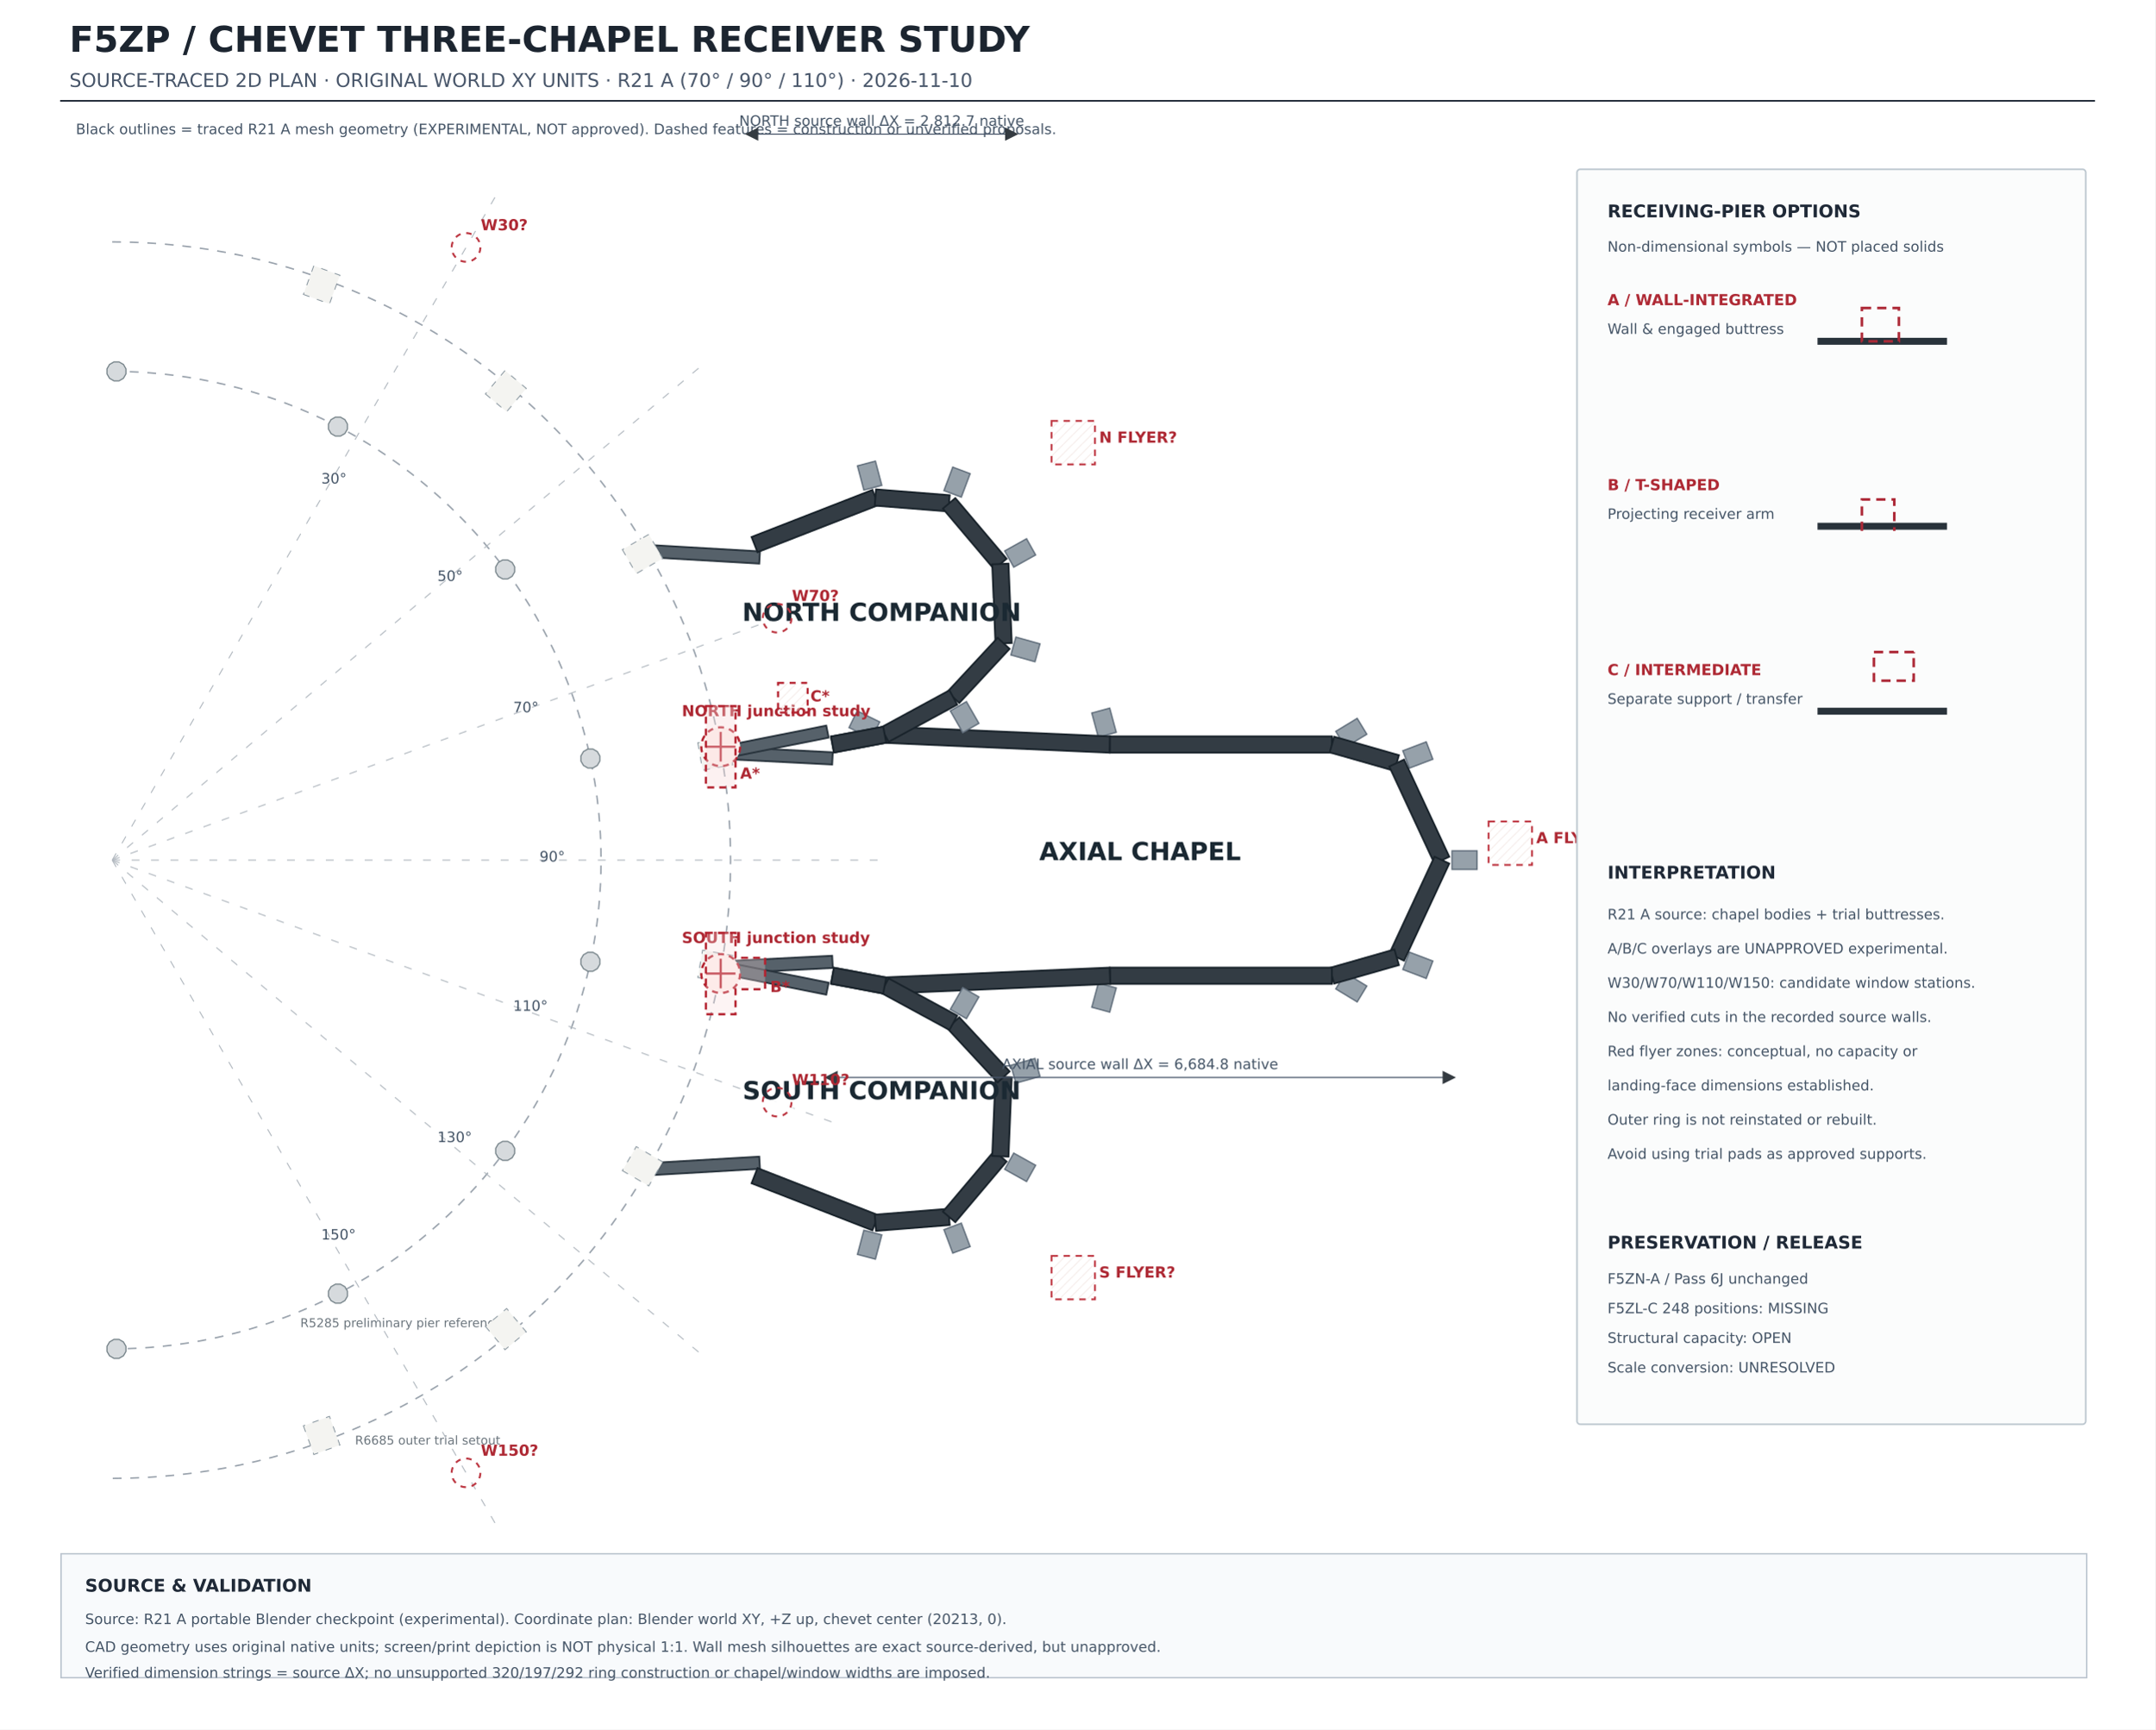
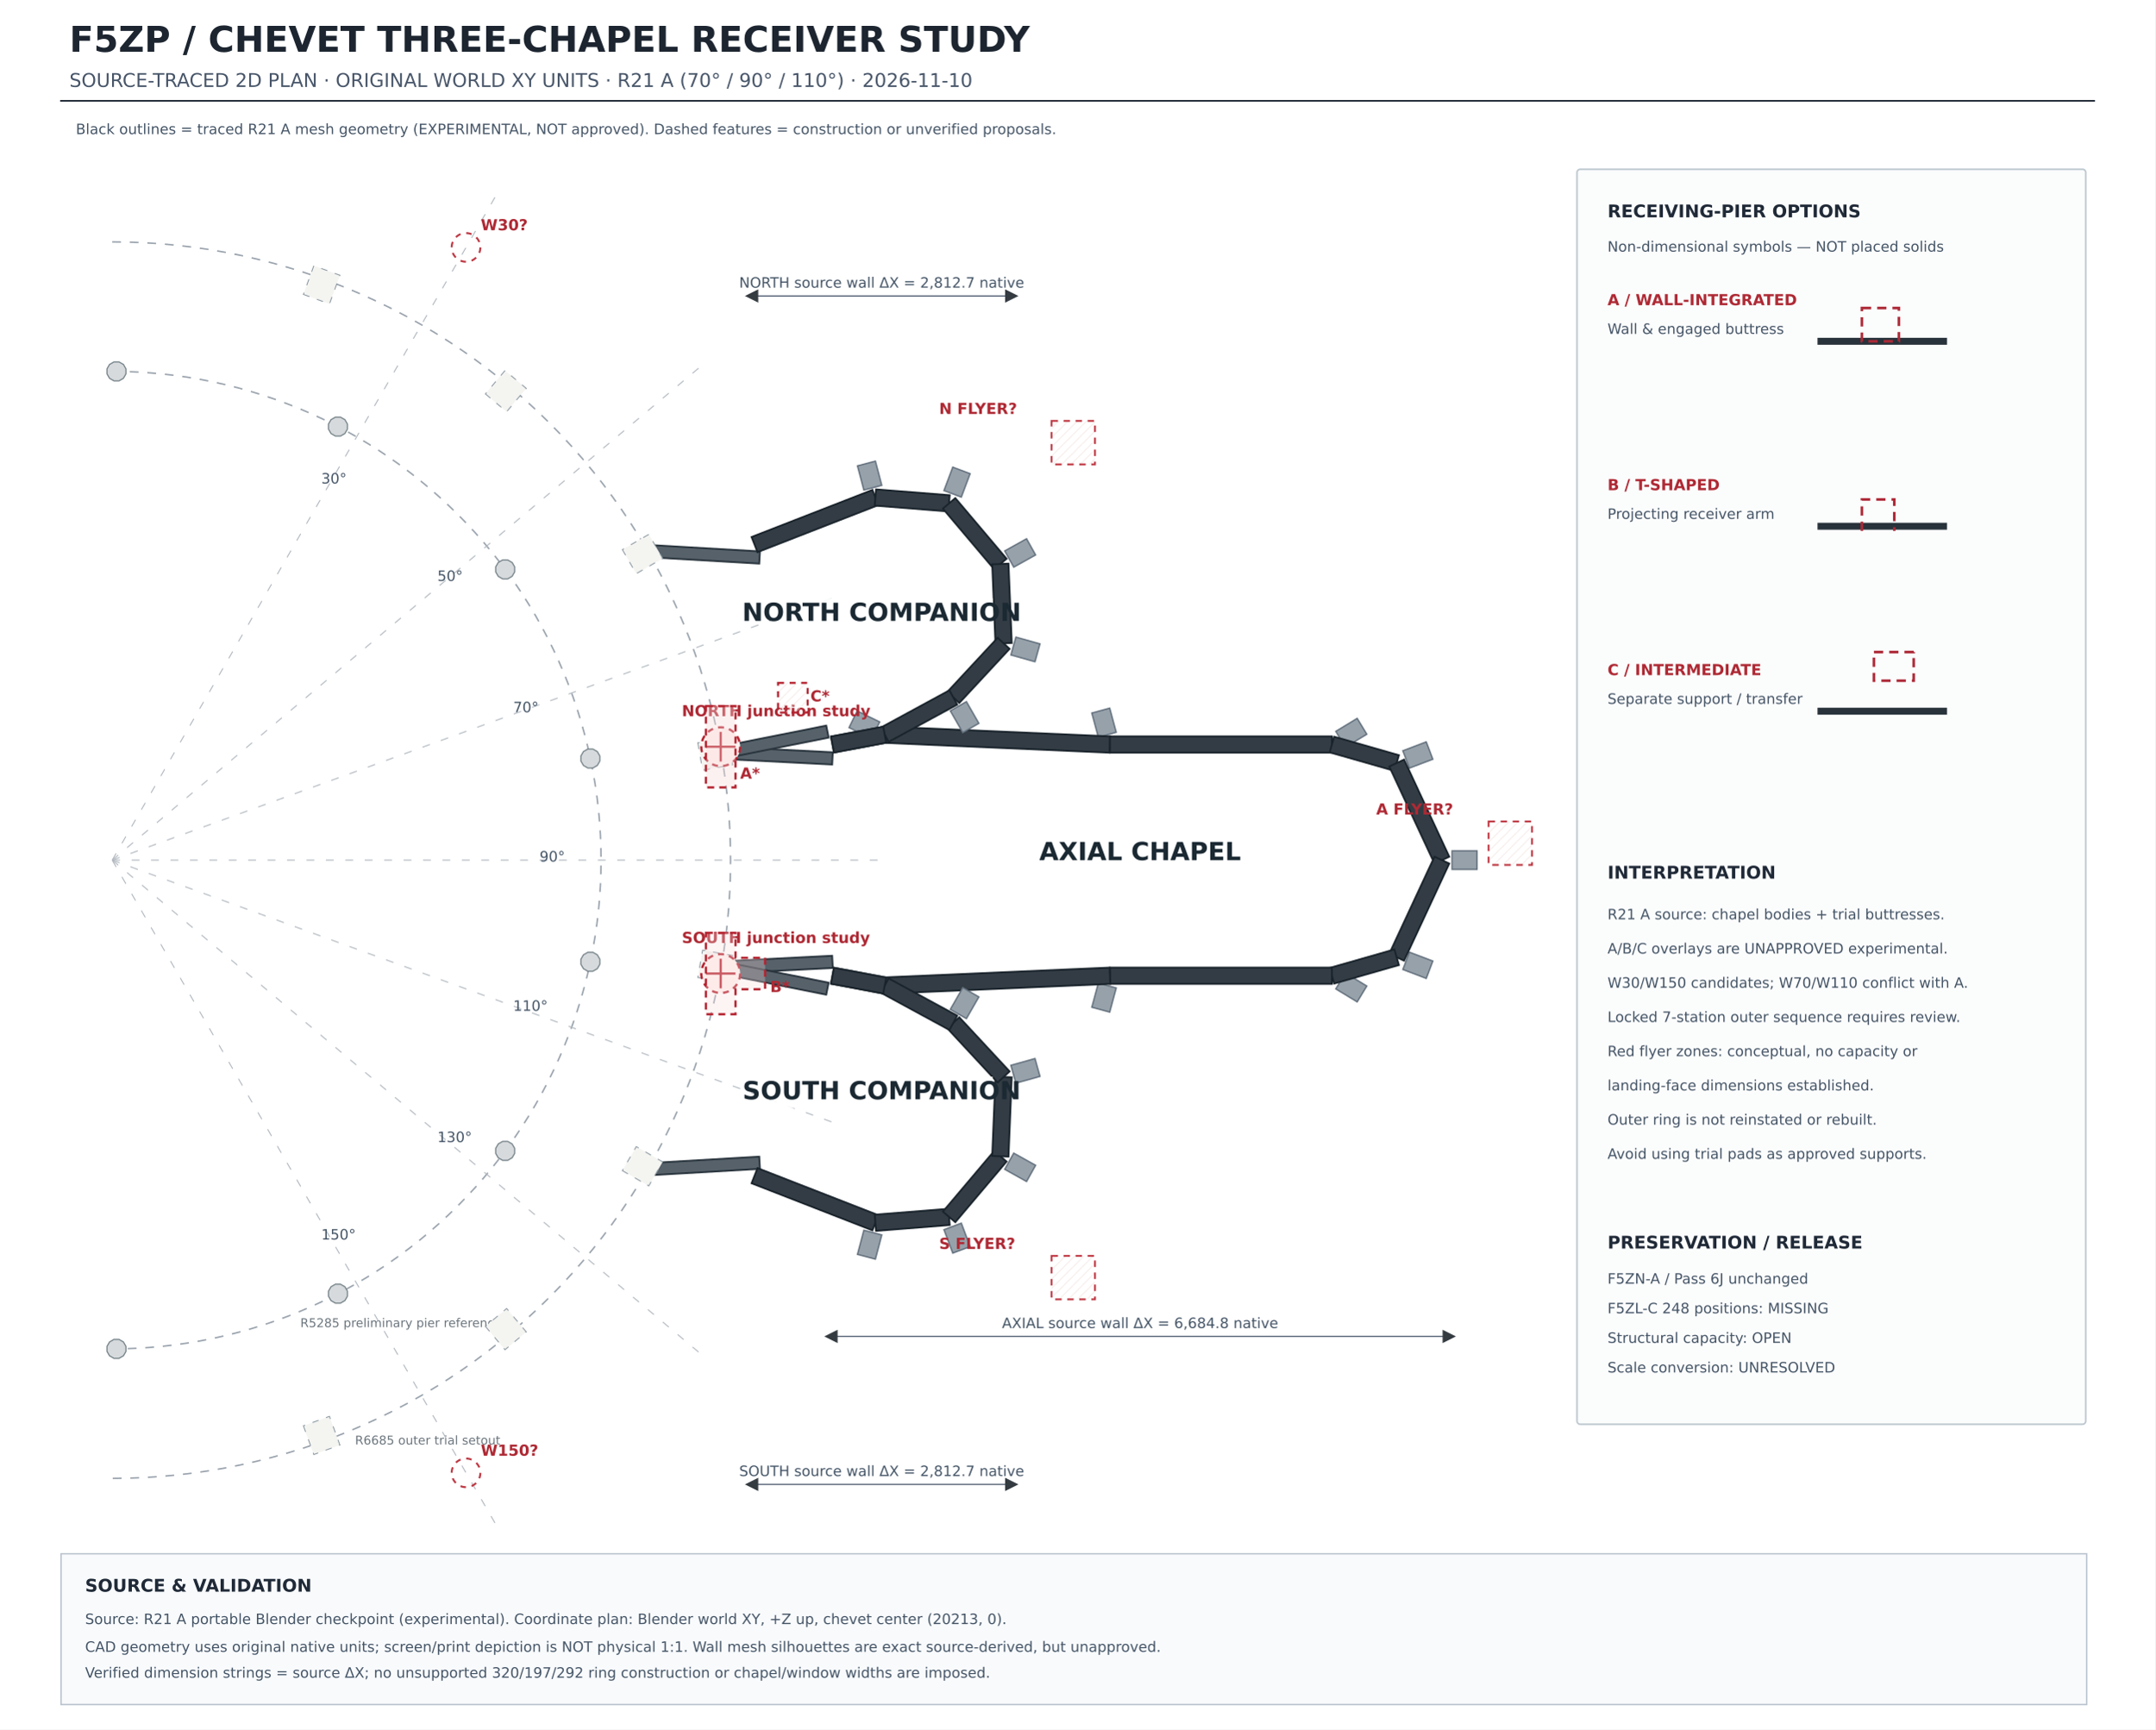
<svg xmlns="http://www.w3.org/2000/svg" width="2330mm" height="1870mm" viewBox="0 0 23300 18700">
  <defs>
    <pattern id="dots" width="100" height="100" patternUnits="userSpaceOnUse">
      <path d="M0 100L100 0" stroke="#efdfdb" stroke-width="6" />
    </pattern>
    <marker id="arrow" viewBox="0 0 12 12" refX="6" refY="6" markerWidth="12" markerHeight="12" orient="auto-start-reverse">
      <path d="M0 0L12 6L0 12Z" fill="#343b41" />
    </marker>
  </defs>
  <rect width="100%" height="100%" fill="#ffffff" />
  <style>
.head{font-family:'DejaVu Sans',sans-serif;font-weight:700;font-size:385px;fill:#1c2530}
.sub{font-family:'DejaVu Sans',sans-serif;font-size:205px;fill:#475569}
.group{font-family:'DejaVu Sans',sans-serif;font-size:270px;font-weight:700;fill:#1b2933}
.label{font-family:'DejaVu Sans',sans-serif;font-size:187px;fill:#334155}
.small{font-family:'DejaVu Sans',sans-serif;font-size:155px;fill:#445466}
.mini{font-family:'DejaVu Sans',sans-serif;font-size:131px;fill:#6a747c}
.red{fill:#ae2934;font-family:'DejaVu Sans',sans-serif;font-size:165px;font-weight:600}
.hdr{font-family:'DejaVu Sans',sans-serif;font-size:190px;font-weight:700;fill:#1f2937}
</style>
  <text class="head" x="750" y="560">F5ZP  /  CHEVET THREE-CHAPEL RECEIVER STUDY</text>
  <text class="sub" x="750" y="940">SOURCE-TRACED 2D PLAN  ·  ORIGINAL WORLD XY UNITS  ·  R21 A (70° / 90° / 110°)  ·  2026-11-10</text>
  <path d="M650 1090 H22650" stroke="#1f2937" stroke-width="18" />
  <text class="small" x="820" y="1450">Black outlines = traced R21 A mesh geometry (EXPERIMENTAL, NOT approved). Dashed features = construction or unverified proposals.</text>
  <polyline points="1213.00,4015.00 1351.35,4016.81 1489.60,4022.24 1627.66,4031.29 1765.43,4043.95 1902.83,4060.21 2039.76,4080.07 2176.11,4103.50 2311.81,4130.49 2446.76,4161.02 2580.86,4195.08 2714.02,4232.64 2846.15,4273.67 2977.17,4318.14 3106.97,4366.03 3235.48,4417.30 3362.60,4471.91 3488.25,4529.84 3612.34,4591.03 3734.78,4655.45 3855.50,4723.06 3974.40,4793.80 4091.42,4867.63 4206.46,4944.49 4319.45,5024.35 4430.30,5107.13 4538.96,5192.78 4645.33,5281.25 4749.36,5372.48 4850.95,5466.40 4950.06,5562.94 5046.60,5662.05 5140.52,5763.64 5231.75,5867.67 5320.22,5974.04 5405.87,6082.70 5488.65,6193.55 5568.51,6306.54 5645.37,6421.58 5719.20,6538.60 5789.94,6657.50 5857.55,6778.22 5921.97,6900.66 5983.16,7024.75 6041.09,7150.40 6095.70,7277.52 6146.97,7406.03 6194.86,7535.83 6239.33,7666.85 6280.36,7798.98 6317.92,7932.14 6351.98,8066.24 6382.51,8201.19 6409.50,8336.89 6432.93,8473.24 6452.79,8610.17 6469.05,8747.57 6481.71,8885.34 6490.76,9023.40 6496.19,9161.65 6498.00,9300.00 6496.19,9438.35 6490.76,9576.60 6481.71,9714.66 6469.05,9852.43 6452.79,9989.83 6432.93,10126.76 6409.50,10263.11 6382.51,10398.81 6351.98,10533.76 6317.92,10667.86 6280.36,10801.02 6239.33,10933.15 6194.86,11064.17 6146.97,11193.97 6095.70,11322.48 6041.09,11449.60 5983.16,11575.25 5921.97,11699.34 5857.55,11821.78 5789.94,11942.50 5719.20,12061.40 5645.37,12178.42 5568.51,12293.46 5488.65,12406.45 5405.87,12517.30 5320.22,12625.96 5231.75,12732.33 5140.52,12836.36 5046.60,12937.95 4950.06,13037.06 4850.95,13133.60 4749.36,13227.52 4645.33,13318.75 4538.96,13407.22 4430.30,13492.87 4319.45,13575.65 4206.46,13655.51 4091.42,13732.37 3974.40,13806.20 3855.50,13876.94 3734.78,13944.55 3612.34,14008.97 3488.25,14070.16 3362.60,14128.09 3235.48,14182.70 3106.97,14233.97 2977.17,14281.86 2846.15,14326.33 2714.02,14367.36 2580.86,14404.92 2446.76,14438.98 2311.81,14469.51 2176.11,14496.50 2039.76,14519.93 1902.83,14539.79 1765.43,14556.05 1627.66,14568.71 1489.60,14577.76 1351.35,14583.19 1213.00,14585.00" fill="none" stroke="#99a2ac" stroke-width="16" stroke-dasharray="95 95" />
  <text class="mini" x="3246.5" y="14349.8">R5285 preliminary pier reference</text>
  <polyline points="1213.00,2615.00 1387.99,2617.29 1562.87,2624.16 1737.50,2635.61 1911.77,2651.62 2085.57,2672.19 2258.76,2697.30 2431.24,2726.94 2602.89,2761.08 2773.58,2799.71 2943.21,2842.79 3111.64,2890.29 3278.78,2942.19 3444.50,2998.44 3608.69,3059.01 3771.24,3123.87 3932.03,3192.95 4090.97,3266.22 4247.93,3343.62 4402.81,3425.11 4555.50,3510.62 4705.90,3600.10 4853.91,3693.49 4999.43,3790.72 5142.34,3891.72 5282.57,3996.43 5420.01,4104.78 5554.56,4216.69 5686.14,4332.08 5814.65,4450.87 5940.01,4572.99 6062.13,4698.35 6180.92,4826.86 6296.31,4958.44 6408.22,5092.99 6516.57,5230.43 6621.28,5370.66 6722.28,5513.57 6819.51,5659.09 6912.90,5807.10 7002.38,5957.50 7087.89,6110.19 7169.38,6265.07 7246.78,6422.03 7320.05,6580.97 7389.13,6741.76 7453.99,6904.31 7514.56,7068.50 7570.81,7234.22 7622.71,7401.36 7670.21,7569.79 7713.29,7739.42 7751.92,7910.11 7786.06,8081.76 7815.70,8254.24 7840.81,8427.43 7861.38,8601.23 7877.39,8775.50 7888.84,8950.13 7895.71,9125.01 7898.00,9300.00 7895.71,9474.99 7888.84,9649.87 7877.39,9824.50 7861.38,9998.77 7840.81,10172.57 7815.70,10345.76 7786.06,10518.24 7751.92,10689.89 7713.29,10860.58 7670.21,11030.21 7622.71,11198.64 7570.81,11365.78 7514.56,11531.50 7453.99,11695.69 7389.13,11858.24 7320.05,12019.03 7246.78,12177.97 7169.38,12334.93 7087.89,12489.81 7002.38,12642.50 6912.90,12792.90 6819.51,12940.91 6722.28,13086.43 6621.28,13229.34 6516.57,13369.57 6408.22,13507.01 6296.31,13641.56 6180.92,13773.14 6062.13,13901.65 5940.01,14027.01 5814.65,14149.13 5686.14,14267.92 5554.56,14383.31 5420.01,14495.22 5282.57,14603.57 5142.34,14708.28 4999.43,14809.28 4853.91,14906.51 4705.90,14999.90 4555.50,15089.38 4402.81,15174.89 4247.93,15256.38 4090.97,15333.78 3932.03,15407.05 3771.24,15476.13 3608.69,15540.99 3444.50,15601.56 3278.78,15657.81 3111.64,15709.71 2943.21,15757.21 2773.58,15800.29 2602.89,15838.92 2431.24,15873.06 2258.76,15902.70 2085.57,15927.81 1911.77,15948.38 1737.50,15964.39 1562.87,15975.84 1387.99,15982.71 1213.00,15985.00" fill="none" stroke="#99a2ac" stroke-width="16" stroke-dasharray="95 95" />
  <text class="mini" x="3838.2" y="15618.7">R6685 outer trial setout</text>
  <line x1="1213.0" y1="9300.0" x2="5388.00" y2="2068.69" stroke="#b2b9c0" stroke-dasharray="85 125" stroke-width="11" />
  <text class="small" x="3473.0" y="5227.4">30°</text>
  <line x1="1213.0" y1="9300.0" x2="7609.47" y2="3932.72" stroke="#b2b9c0" stroke-dasharray="85 125" stroke-width="11" />
  <text class="small" x="4728.7" y="6281.0">50°</text>
  <line x1="1213.0" y1="9300.0" x2="9059.43" y2="6444.13" stroke="#b2b9c0" stroke-dasharray="85 125" stroke-width="11" />
  <text class="small" x="5548.3" y="7700.7">70°</text>
  <line x1="1213.0" y1="9300.0" x2="9563.00" y2="9300.00" stroke="#b2b9c0" stroke-dasharray="85 125" stroke-width="11" />
  <text class="small" x="5833.0" y="9315.0">90°</text>
  <line x1="1213.0" y1="9300.0" x2="9059.43" y2="12155.87" stroke="#b2b9c0" stroke-dasharray="85 125" stroke-width="11" />
  <text class="small" x="5548.3" y="10929.3">110°</text>
  <line x1="1213.0" y1="9300.0" x2="7609.47" y2="14667.28" stroke="#b2b9c0" stroke-dasharray="85 125" stroke-width="11" />
  <text class="small" x="4728.7" y="12349.0">130°</text>
  <line x1="1213.0" y1="9300.0" x2="5388.00" y2="16531.31" stroke="#b2b9c0" stroke-dasharray="85 125" stroke-width="11" />
  <text class="small" x="3473.0" y="13402.6">150°</text>
  <polygon points="1156.73,4042.64 1184.17,4090.15 1231.68,4117.59 1286.55,4117.59 1334.07,4090.15 1361.51,4042.64 1361.51,3987.77 1334.07,3940.25 1286.55,3912.81 1231.68,3912.81 1184.17,3940.25 1156.73,3987.77" fill="#d6dadd" stroke="#78858b" stroke-width="13" stroke-dasharray="" />
  <polygon points="6280.12,10426.25 6307.56,10473.77 6355.07,10501.20 6409.95,10501.20 6457.46,10473.77 6484.90,10426.25 6484.90,10371.38 6457.46,10323.86 6409.95,10296.43 6355.07,10296.43 6307.56,10323.86 6280.12,10371.38" fill="#d6dadd" stroke="#78858b" stroke-width="13" stroke-dasharray="" />
  <polygon points="5358.99,12471.07 5386.43,12518.59 5433.95,12546.03 5488.82,12546.03 5536.34,12518.59 5563.77,12471.07 5563.77,12416.20 5536.34,12368.69 5488.82,12341.25 5433.95,12341.25 5386.43,12368.69 5358.99,12416.20" fill="#d6dadd" stroke="#78858b" stroke-width="13" stroke-dasharray="" />
  <polygon points="3550.95,14015.29 3578.39,14062.81 3625.91,14090.24 3680.78,14090.24 3728.29,14062.81 3755.73,14015.29 3755.73,13960.42 3728.29,13912.90 3680.78,13885.46 3625.91,13885.46 3578.39,13912.90 3550.95,13960.42" fill="#d6dadd" stroke="#78858b" stroke-width="13" stroke-dasharray="" />
  <polygon points="1156.73,14612.23 1184.17,14659.75 1231.68,14687.19 1286.55,14687.19 1334.07,14659.75 1361.51,14612.23 1361.51,14557.36 1334.07,14509.85 1286.55,14482.41 1231.68,14482.41 1184.17,14509.85 1156.73,14557.36" fill="#d6dadd" stroke="#78858b" stroke-width="13" stroke-dasharray="" />
  <polygon points="3550.95,4639.58 3578.39,4687.10 3625.91,4714.54 3680.78,4714.54 3728.29,4687.10 3755.73,4639.58 3755.73,4584.71 3728.29,4537.19 3680.78,4509.76 3625.91,4509.76 3578.39,4537.19 3550.95,4584.71" fill="#d6dadd" stroke="#78858b" stroke-width="13" stroke-dasharray="" />
  <polygon points="5358.99,6183.80 5386.43,6231.31 5433.95,6258.75 5488.82,6258.75 5536.34,6231.31 5563.77,6183.80 5563.77,6128.93 5536.34,6081.41 5488.82,6053.97 5433.95,6053.97 5386.43,6081.41 5358.99,6128.93" fill="#d6dadd" stroke="#78858b" stroke-width="13" stroke-dasharray="" />
  <polygon points="6280.12,8228.62 6307.56,8276.14 6355.07,8303.57 6409.95,8303.57 6457.46,8276.14 6484.90,8228.62 6484.90,8173.75 6457.46,8126.23 6409.95,8098.80 6355.07,8098.80 6307.56,8126.23 6280.12,8173.75" fill="#d6dadd" stroke="#78858b" stroke-width="13" stroke-dasharray="" />
  <polygon points="9179.62,7866.73 9422.17,7985.35 9510.04,7805.68 9267.49,7687.07" fill="#96a1aa" stroke="#64717e" stroke-width="15" stroke-dasharray="" />
  <polygon points="11804.26,7709.29 11874.75,7969.92 12067.81,7917.71 11997.33,7657.07" fill="#96a1aa" stroke="#64717e" stroke-width="15" stroke-dasharray="" />
  <polygon points="14442.23,7907.46 14545.91,8078.49 14776.79,7938.52 14673.11,7767.49" fill="#96a1aa" stroke="#64717e" stroke-width="15" stroke-dasharray="" />
  <polygon points="15167.29,8117.44 15238.36,8304.38 15490.73,8208.44 15419.66,8021.49" fill="#96a1aa" stroke="#64717e" stroke-width="15" stroke-dasharray="" />
  <polygon points="15698.82,9400.00 15968.82,9400.00 15968.82,9200.00 15698.82,9200.00" fill="#96a1aa" stroke="#64717e" stroke-width="15" stroke-dasharray="" />
  <polygon points="15167.29,10482.56 15419.66,10578.51 15490.73,10391.56 15238.36,10295.62" fill="#96a1aa" stroke="#64717e" stroke-width="15" stroke-dasharray="" />
  <polygon points="14442.23,10692.54 14673.11,10832.51 14776.79,10661.48 14545.91,10521.51" fill="#96a1aa" stroke="#64717e" stroke-width="15" stroke-dasharray="" />
  <polygon points="11804.26,10890.71 11997.33,10942.93 12067.81,10682.29 11874.75,10630.08" fill="#96a1aa" stroke="#64717e" stroke-width="15" stroke-dasharray="" />
  <polygon points="7793.11,10394.92 7799.77,10526.75 9003.33,10465.92 8996.67,10334.08" fill="#56616a" stroke="#29343d" stroke-width="19" stroke-dasharray="" />
  <polygon points="7793.11,8205.08 8996.67,8265.92 9003.33,8134.08 7799.77,8073.25" fill="#56616a" stroke="#29343d" stroke-width="19" stroke-dasharray="" />
  <polygon points="8983.75,7963.51 9016.25,8136.49 9581.17,8030.33 9548.67,7857.35" fill="#333c44" stroke="#19232b" stroke-width="19" stroke-dasharray="" />
  <polygon points="8983.75,10636.49 9548.67,10742.65 9581.17,10569.67 9016.25,10463.51" fill="#333c44" stroke="#19232b" stroke-width="19" stroke-dasharray="" />
  <polygon points="9561.09,8031.76 11996.17,8137.92 12003.83,7962.08 9568.75,7855.92" fill="#333c44" stroke="#19232b" stroke-width="19" stroke-dasharray="" />
  <polygon points="12000.00,8138.00 14400.00,8138.00 14400.00,7962.00 12000.00,7962.00" fill="#333c44" stroke="#19232b" stroke-width="19" stroke-dasharray="" />
  <polygon points="14375.82,8134.61 15075.82,8334.61 15124.18,8165.39 14424.18,7965.39" fill="#333c44" stroke="#19232b" stroke-width="19" stroke-dasharray="" />
  <polygon points="15020.22,8287.14 15509.04,9337.14 15668.60,9262.86 15179.78,8212.86" fill="#333c44" stroke="#19232b" stroke-width="19" stroke-dasharray="" />
  <polygon points="15020.22,10312.86 15179.78,10387.14 15668.60,9337.14 15509.04,9262.86" fill="#333c44" stroke="#19232b" stroke-width="19" stroke-dasharray="" />
  <polygon points="14375.82,10465.39 14424.18,10634.61 15124.18,10434.61 15075.82,10265.39" fill="#333c44" stroke="#19232b" stroke-width="19" stroke-dasharray="" />
  <polygon points="12000.00,10638.00 14400.00,10638.00 14400.00,10462.00 12000.00,10462.00" fill="#333c44" stroke="#19232b" stroke-width="19" stroke-dasharray="" />
  <polygon points="9561.09,10568.24 9568.75,10744.08 12003.83,10637.92 11996.17,10462.08" fill="#333c44" stroke="#19232b" stroke-width="19" stroke-dasharray="" />
  <polygon points="9270.67,5036.90 9339.49,5297.98 9532.88,5247.01 9464.06,4985.92" fill="#96a1aa" stroke="#64717e" stroke-width="15" stroke-dasharray="" />
  <polygon points="10205.90,5303.91 10393.12,5374.24 10488.07,5121.49 10300.85,5051.15" fill="#96a1aa" stroke="#64717e" stroke-width="15" stroke-dasharray="" />
  <polygon points="10862.49,5956.80 10959.87,6131.49 11195.71,6000.04 11098.34,5825.35" fill="#96a1aa" stroke="#64717e" stroke-width="15" stroke-dasharray="" />
  <polygon points="10929.44,7081.47 11189.44,7154.26 11243.36,6961.67 10983.36,6888.87" fill="#96a1aa" stroke="#64717e" stroke-width="15" stroke-dasharray="" />
  <polygon points="10274.56,7686.13 10408.90,7920.34 10582.38,7820.83 10448.05,7586.62" fill="#96a1aa" stroke="#64717e" stroke-width="15" stroke-dasharray="" />
  <polygon points="7783.54,8074.43 7809.33,8203.89 8958.44,7974.96 8932.65,7845.50" fill="#56616a" stroke="#29343d" stroke-width="19" stroke-dasharray="" />
  <polygon points="6998.56,6023.39 8208.28,6093.56 8215.92,5961.78 7006.20,5891.61" fill="#56616a" stroke="#29343d" stroke-width="19" stroke-dasharray="" />
  <polygon points="8125.70,5805.91 8189.59,5969.90 9496.17,5460.86 9432.28,5296.87" fill="#333c44" stroke="#19232b" stroke-width="19" stroke-dasharray="" />
  <polygon points="9457.26,5466.59 10253.86,5529.77 10267.78,5354.32 9471.18,5291.14" fill="#333c44" stroke="#19232b" stroke-width="19" stroke-dasharray="" />
  <polygon points="10193.62,5498.86 10747.89,6154.51 10882.30,6040.89 10328.03,5385.23" fill="#333c44" stroke="#19232b" stroke-width="19" stroke-dasharray="" />
  <polygon points="10727.17,6101.32 10762.54,6959.14 10938.40,6951.89 10903.02,6094.07" fill="#333c44" stroke="#19232b" stroke-width="19" stroke-dasharray="" />
  <polygon points="10242.10,7481.06 10371.04,7600.86 10914.94,7015.41 10786.00,6895.62" fill="#333c44" stroke="#19232b" stroke-width="19" stroke-dasharray="" />
  <polygon points="9522.92,7866.51 9606.93,8021.17 10348.58,7618.29 10264.57,7463.63" fill="#333c44" stroke="#19232b" stroke-width="19" stroke-dasharray="" />
  <polygon points="8983.75,7963.51 9016.25,8136.49 9581.17,8030.33 9548.67,7857.35" fill="#333c44" stroke="#19232b" stroke-width="19" stroke-dasharray="" />
  <polygon points="9270.67,13563.10 9464.06,13614.08 9532.88,13352.99 9339.49,13302.02" fill="#96a1aa" stroke="#64717e" stroke-width="15" stroke-dasharray="" />
  <polygon points="10205.90,13296.09 10300.85,13548.85 10488.07,13478.51 10393.12,13225.76" fill="#96a1aa" stroke="#64717e" stroke-width="15" stroke-dasharray="" />
  <polygon points="10862.49,12643.20 11098.34,12774.65 11195.71,12599.96 10959.87,12468.51" fill="#96a1aa" stroke="#64717e" stroke-width="15" stroke-dasharray="" />
  <polygon points="10929.44,11518.53 10983.36,11711.13 11243.36,11638.33 11189.44,11445.74" fill="#96a1aa" stroke="#64717e" stroke-width="15" stroke-dasharray="" />
  <polygon points="10274.56,10913.87 10448.05,11013.38 10582.38,10779.17 10408.90,10679.66" fill="#96a1aa" stroke="#64717e" stroke-width="15" stroke-dasharray="" />
  <polygon points="6998.56,12576.61 7006.20,12708.39 8215.92,12638.22 8208.28,12506.44" fill="#56616a" stroke="#29343d" stroke-width="19" stroke-dasharray="" />
  <polygon points="7783.54,10525.57 8932.65,10754.50 8958.44,10625.04 7809.33,10396.11" fill="#56616a" stroke="#29343d" stroke-width="19" stroke-dasharray="" />
  <polygon points="8125.70,12794.09 9432.28,13303.13 9496.17,13139.14 8189.59,12630.10" fill="#333c44" stroke="#19232b" stroke-width="19" stroke-dasharray="" />
  <polygon points="9457.26,13133.41 9471.18,13308.86 10267.78,13245.68 10253.86,13070.23" fill="#333c44" stroke="#19232b" stroke-width="19" stroke-dasharray="" />
  <polygon points="10193.62,13101.14 10328.03,13214.77 10882.30,12559.11 10747.89,12445.49" fill="#333c44" stroke="#19232b" stroke-width="19" stroke-dasharray="" />
  <polygon points="10727.17,12498.68 10903.02,12505.93 10938.40,11648.11 10762.54,11640.86" fill="#333c44" stroke="#19232b" stroke-width="19" stroke-dasharray="" />
  <polygon points="10242.10,11118.94 10786.00,11704.38 10914.94,11584.59 10371.04,10999.14" fill="#333c44" stroke="#19232b" stroke-width="19" stroke-dasharray="" />
  <polygon points="9522.92,10733.49 10264.57,11136.37 10348.58,10981.71 9606.93,10578.83" fill="#333c44" stroke="#19232b" stroke-width="19" stroke-dasharray="" />
  <polygon points="8983.75,10636.49 9548.67,10742.65 9581.17,10569.67 9016.25,10463.51" fill="#333c44" stroke="#19232b" stroke-width="19" stroke-dasharray="" />
  <polygon points="7543.89,10568.62 7868.87,10625.92 7920.97,10330.48 7595.98,10273.18" fill="#f4f4f1" stroke="#8b98a1" stroke-width="10" stroke-dasharray="70 85" />
  <polygon points="6728.19,12657.40 7013.98,12822.40 7163.98,12562.60 6878.19,12397.60" fill="#f4f4f1" stroke="#8b98a1" stroke-width="10" stroke-dasharray="70 85" />
  <polygon points="5247.29,14341.23 5459.41,14594.03 5689.22,14401.19 5477.10,14148.40" fill="#f4f4f1" stroke="#8b98a1" stroke-width="10" stroke-dasharray="70 85" />
  <polygon points="3279.79,15417.02 3392.65,15727.12 3674.56,15624.51 3561.69,15314.41" fill="#f4f4f1" stroke="#8b98a1" stroke-width="10" stroke-dasharray="70 85" />
  <polygon points="3279.79,3182.98 3561.69,3285.59 3674.56,2975.49 3392.65,2872.88" fill="#f4f4f1" stroke="#8b98a1" stroke-width="10" stroke-dasharray="70 85" />
  <polygon points="5247.29,4258.77 5477.10,4451.60 5689.22,4198.81 5459.41,4005.97" fill="#f4f4f1" stroke="#8b98a1" stroke-width="10" stroke-dasharray="70 85" />
  <polygon points="6728.19,5942.60 6878.19,6202.40 7163.98,6037.40 7013.98,5777.60" fill="#f4f4f1" stroke="#8b98a1" stroke-width="10" stroke-dasharray="70 85" />
  <polygon points="7543.89,8031.38 7595.98,8326.82 7920.97,8269.52 7868.87,7974.08" fill="#f4f4f1" stroke="#8b98a1" stroke-width="10" stroke-dasharray="70 85" />
  <rect x="8332.0" y="6468.8" width="2400" height="340" fill="#fff" opacity=".9" />
  <text class="group" x="9532.0" y="6713.8" text-anchor="middle">NORTH COMPANION</text>
  <rect x="11126.2" y="9055.0" width="2400" height="340" fill="#fff" opacity=".9" />
  <text class="group" x="12326.2" y="9300.0" text-anchor="middle">AXIAL CHAPEL</text>
  <rect x="8332.0" y="11641.2" width="2400" height="340" fill="#fff" opacity=".9" />
  <text class="group" x="9532.0" y="11886.2" text-anchor="middle">SOUTH COMPANION</text>
-   <line x1="8125.7" y1="1450.0" x2="10938.4" y2="1450.0" stroke="#475569" stroke-width="12" marker-start="url(#arrow)" marker-end="url(#arrow)" />
-   <text class="small" text-anchor="middle" x="9532.0" y="1360.0">NORTH source wall ΔX = 2,812.7 native</text>
-   <line x1="8983.7" y1="11650.0" x2="15668.6" y2="11650.0" stroke="#475569" stroke-width="12" marker-start="url(#arrow)" marker-end="url(#arrow)" />
-   <text class="small" text-anchor="middle" x="12326.2" y="11560.0">AXIAL source wall ΔX = 6,684.8 native</text>
-   <line x1="8125.7" y1="17250.0" x2="10938.4" y2="17250.0" stroke="#475569" stroke-width="12" marker-start="url(#arrow)" marker-end="url(#arrow)" />
-   <text class="small" text-anchor="middle" x="9532.0" y="17160.0">SOUTH source wall ΔX = 2,812.7 native</text>
+   <line x1="8125.7" y1="3200.0" x2="10938.4" y2="3200.0" stroke="#475569" stroke-width="12" marker-start="url(#arrow)" marker-end="url(#arrow)" />
+   <text class="small" text-anchor="middle" x="9532.0" y="3110.0">NORTH source wall ΔX = 2,812.7 native</text>
+   <line x1="8983.7" y1="14450.0" x2="15668.6" y2="14450.0" stroke="#475569" stroke-width="12" marker-start="url(#arrow)" marker-end="url(#arrow)" />
+   <text class="small" text-anchor="middle" x="12326.2" y="14360.0">AXIAL source wall ΔX = 6,684.8 native</text>
+   <line x1="8125.7" y1="16050.0" x2="10938.4" y2="16050.0" stroke="#475569" stroke-width="12" marker-start="url(#arrow)" marker-end="url(#arrow)" />
+   <text class="small" text-anchor="middle" x="9532.0" y="15960.0">SOUTH source wall ΔX = 2,812.7 native</text>
  <circle cx="7791.7" cy="8073.8" r="210" fill="#fff2f0" stroke="#b42330" stroke-width="24" stroke-dasharray="65 55" />
  <path d="M7631.7 8073.8 h320 M7791.7 7913.8 v320" stroke="#b42330" stroke-width="24" />
  <text class="red" x="7371.7" y="7743.8">NORTH junction study</text>
  <circle cx="7791.7" cy="10526.2" r="210" fill="#fff2f0" stroke="#b42330" stroke-width="24" stroke-dasharray="65 55" />
  <path d="M7631.7 10526.2 h320 M7791.7 10366.2 v320" stroke="#b42330" stroke-width="24" />
  <text class="red" x="7371.7" y="10196.2">SOUTH junction study</text>
  <rect x="7631.7" y="7633.8" width="320" height="880" fill="#f8d9d9" fill-opacity=".36" stroke="#b42330" stroke-width="24" stroke-dasharray="75 55" />
  <text class="red" x="8001.7" y="8418.8">A*</text>
  <rect x="8411.7" y="7383.8" width="320" height="320" fill="url(#dots)" stroke="#b42330" stroke-width="22" stroke-dasharray="65 60" />
  <text class="red" x="8761.7" y="7583.8">C*</text>
  <polygon points="7631.7,10086.2 7951.7,10086.2 7951.7,10356.2 8271.7,10356.2 8271.7,10696.2 7951.7,10696.2 7951.7,10966.2 7631.7,10966.2" fill="#f8d9d9" fill-opacity=".30" stroke="#b42330" stroke-width="24" stroke-dasharray="75 55" />
  <text class="red" x="8326.7" y="10726.2">B*</text>
  <circle cx="5038.0" cy="2674.9" r="155" fill="none" stroke="#bd3944" stroke-width="21" stroke-dasharray="60 62" />
  <text class="red" x="5198.0" y="2489.9">W30?</text>
-   <circle cx="8401.6" cy="6683.5" r="155" fill="none" stroke="#bd3944" stroke-width="21" stroke-dasharray="60 62" />
-   <text class="red" x="8561.6" y="6498.5">W70?</text>
-   <circle cx="8401.6" cy="11916.5" r="155" fill="none" stroke="#bd3944" stroke-width="21" stroke-dasharray="60 62" />
-   <text class="red" x="8561.6" y="11731.5">W110?</text>
  <circle cx="5038.0" cy="15925.1" r="155" fill="none" stroke="#bd3944" stroke-width="21" stroke-dasharray="60 62" />
  <text class="red" x="5198.0" y="15740.1">W150?</text>
  <rect x="11368.4" y="4550.9" width="470" height="470" stroke="#bf3944" stroke-width="20" stroke-dasharray="70 60" fill="url(#dots)" />
-   <text class="red" x="11883.4" y="4785.9">N FLYER?</text>
+   <text class="red" x="10153.4" y="4475.9">N FLYER?</text>
  <rect x="16093.8" y="8882.0" width="470" height="470" stroke="#bf3944" stroke-width="20" stroke-dasharray="70 60" fill="url(#dots)" />
-   <text class="red" x="16608.8" y="9117.0">A FLYER?</text>
+   <text class="red" x="14878.8" y="8807.0">A FLYER?</text>
  <rect x="11368.4" y="13579.1" width="470" height="470" stroke="#bf3944" stroke-width="20" stroke-dasharray="70 60" fill="url(#dots)" />
-   <text class="red" x="11883.4" y="13814.1">S FLYER?</text>
+   <text class="red" x="10153.4" y="13504.1">S FLYER?</text>
  <rect x="17050" y="1830" width="5500" height="13570" rx="35" fill="#fbfcfc" stroke="#bec8d0" stroke-width="18" />
  <text class="hdr" x="17380" y="2350">RECEIVING-PIER OPTIONS</text>
  <text class="small" x="17380" y="2720">Non-dimensional symbols — NOT placed solids</text>
  <text class="red" x="17380" y="3300">A  /  WALL-INTEGRATED</text>
  <text class="small" x="17380" y="3610">Wall &amp; engaged buttress</text>
  <path d="M19650 3690 H21050" stroke="#29333b" stroke-width="75" />
  <rect x="20130" y="3330" width="400" height="360" fill="none" stroke="#ad2937" stroke-width="28" stroke-dasharray="100 65" />
  <text class="red" x="17380" y="5300">B  /  T-SHAPED</text>
  <text class="small" x="17380" y="5610">Projecting receiver arm</text>
  <path d="M19650 5690 H21050" stroke="#29333b" stroke-width="75" />
  <path d="M20130 5740 v-340 h350 v340" fill="none" stroke="#ad2937" stroke-width="28" stroke-dasharray="100 65" />
  <text class="red" x="17380" y="7300">C  /  INTERMEDIATE</text>
  <text class="small" x="17380" y="7610">Separate support / transfer</text>
  <path d="M19650 7690 H21050" stroke="#29333b" stroke-width="75" />
  <rect x="20260" y="7050" width="430" height="310" fill="none" stroke="#ad2937" stroke-width="28" stroke-dasharray="100 65" />
  <text class="hdr" x="17380" y="9500">INTERPRETATION</text>
  <text class="small" x="17380" y="9940">R21 A source: chapel bodies + trial buttresses.</text>
  <text class="small" x="17380" y="10310">A/B/C overlays are UNAPPROVED experimental.</text>
-   <text class="small" x="17380" y="10680">W30/W70/W110/W150: candidate window stations.</text>
-   <text class="small" x="17380" y="11050">No verified cuts in the recorded source walls.</text>
+   <text class="small" x="17380" y="10680">W30/W150 candidates; W70/W110 conflict with A.</text>
+   <text class="small" x="17380" y="11050">Locked 7-station outer sequence requires review.</text>
  <text class="small" x="17380" y="11420">Red flyer zones: conceptual, no capacity or</text>
  <text class="small" x="17380" y="11790">landing-face dimensions established.</text>
  <text class="small" x="17380" y="12160">Outer ring is not reinstated or rebuilt.</text>
  <text class="small" x="17380" y="12530">Avoid using trial pads as approved supports.</text>
  <text class="hdr" x="17380" y="13500">PRESERVATION / RELEASE</text>
  <text class="small" x="17380" y="13880">F5ZN-A / Pass 6J unchanged</text>
  <text class="small" x="17380" y="14200">F5ZL-C 248 positions: MISSING</text>
  <text class="small" x="17380" y="14520">Structural capacity: OPEN</text>
  <text class="small" x="17380" y="14840">Scale conversion: UNRESOLVED</text>
-   <rect x="660" y="16800" width="21900" height="1340" fill="#f8fafc" stroke="#b8c2cd" stroke-width="15" />
+   <rect x="660" y="16800" width="21900" height="1630" fill="#f8fafc" stroke="#b8c2cd" stroke-width="15" />
  <text class="hdr" x="920" y="17210">SOURCE &amp; VALIDATION</text>
  <text class="small" x="920" y="17560">Source: R21 A portable Blender checkpoint (experimental). Coordinate plan: Blender world XY, +Z up, chevet center (20213, 0).</text>
  <text class="small" x="920" y="17860">CAD geometry uses original native units; screen/print depiction is NOT physical 1:1. Wall mesh silhouettes are exact source-derived, but unapproved.</text>
  <text class="small" x="920" y="18140">Verified dimension strings = source ΔX; no unsupported 320/197/292 ring construction or chapel/window widths are imposed.</text>
</svg>
